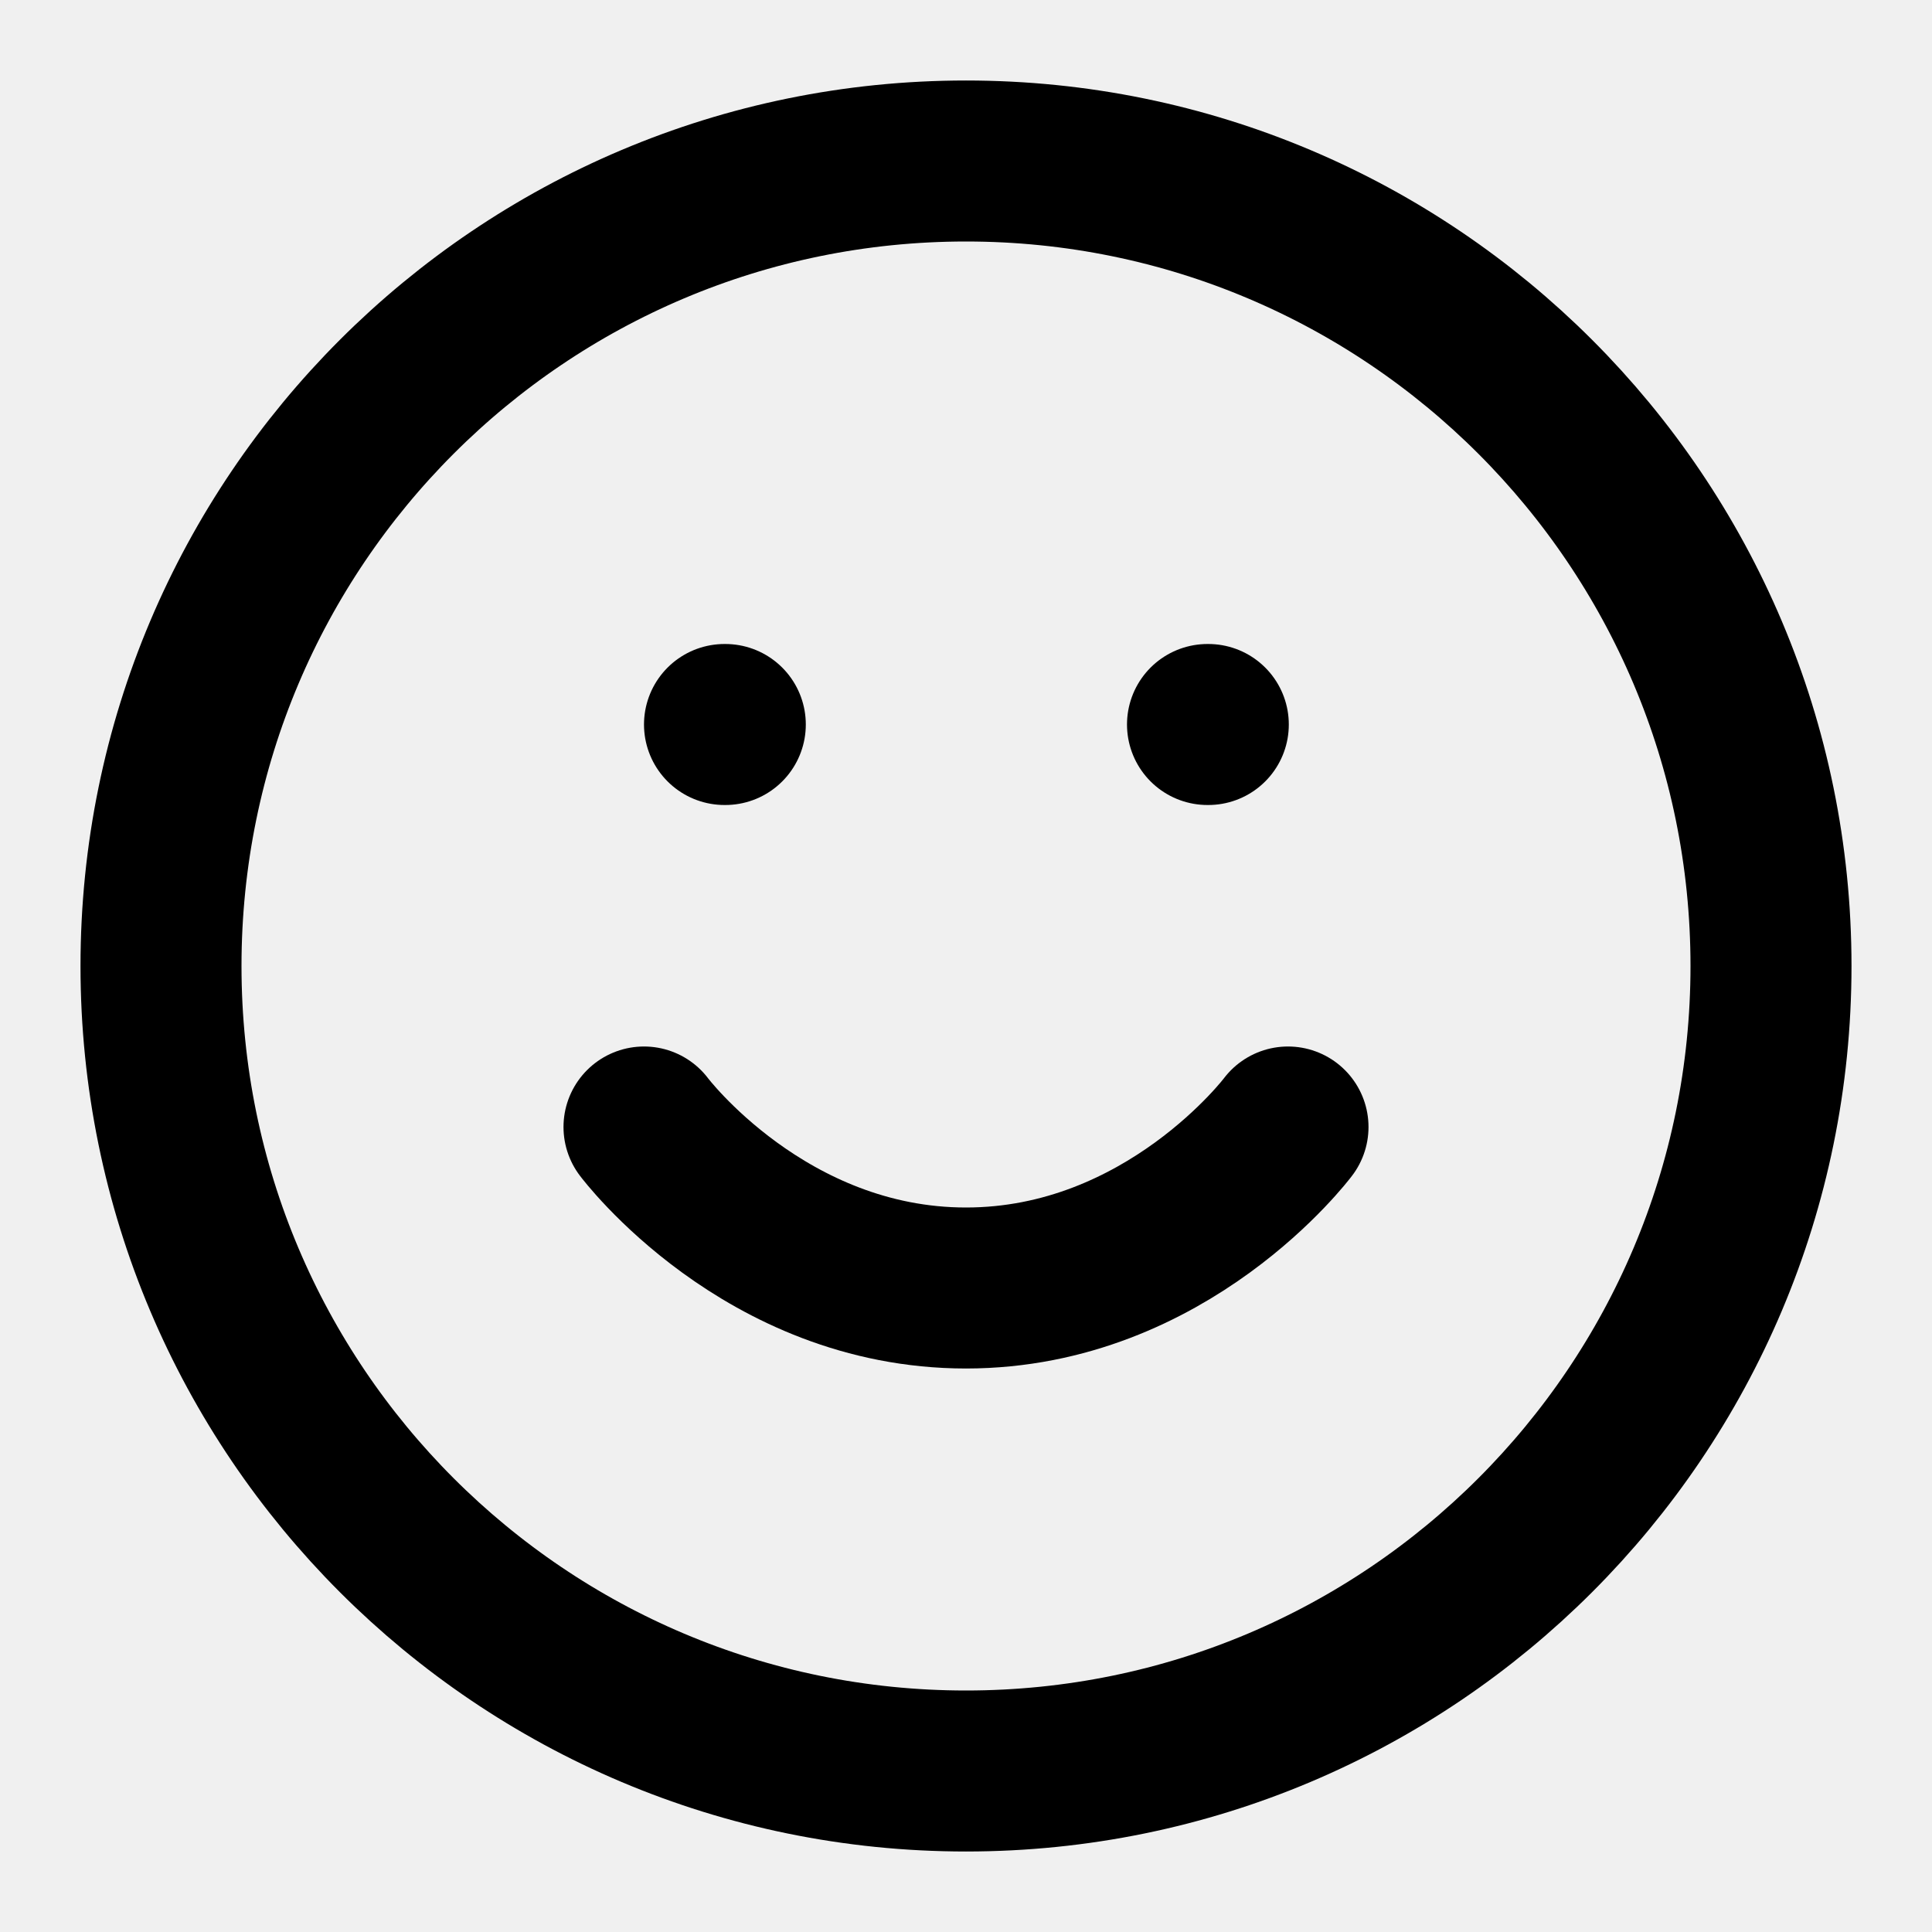
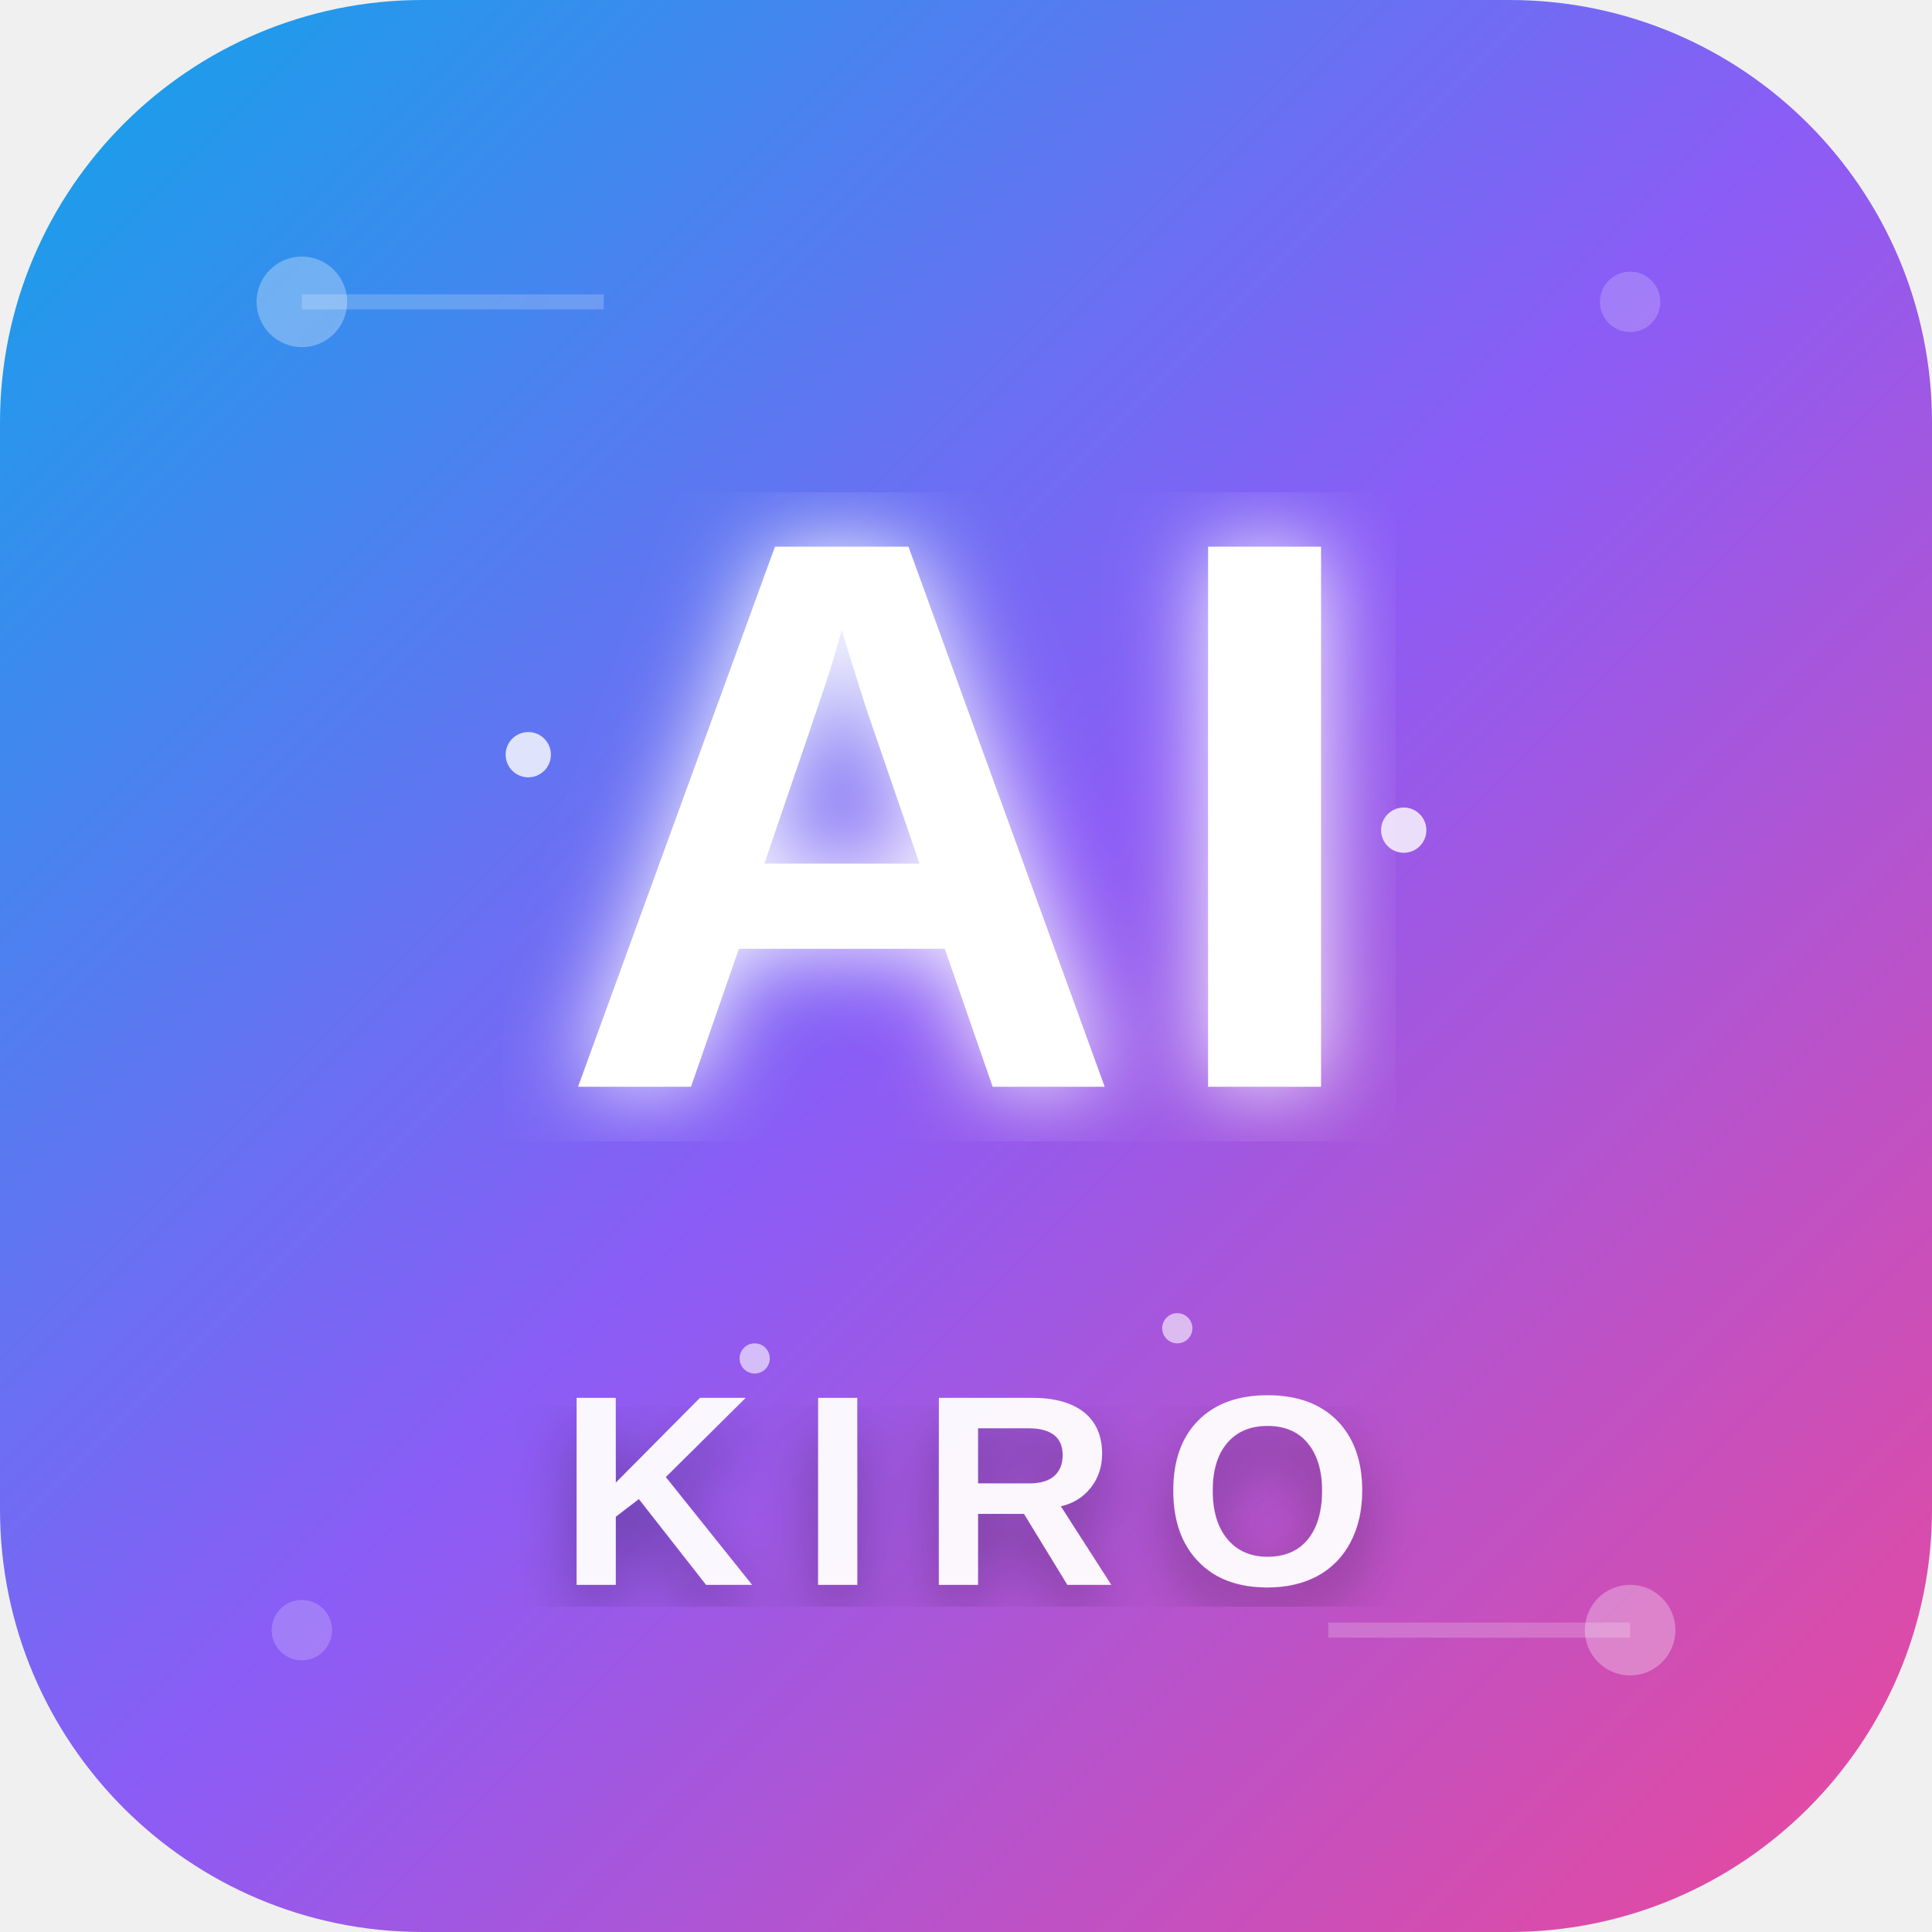
- <svg xmlns="http://www.w3.org/2000/svg" viewBox="0 0 24 24" fill="none" stroke="currentColor" stroke-width="2" stroke-linecap="round" stroke-linejoin="round">
-   <circle cx="12" cy="12" r="10" />
-   <path d="M8 14s1.5 2 4 2 4-2 4-2" />
-   <line x1="9" y1="9" x2="9.01" y2="9" />
-   <line x1="15" y1="9" x2="15.01" y2="9" />
+ <svg xmlns="http://www.w3.org/2000/svg" viewBox="0 0 128 128">
+   <defs>
+     <linearGradient id="grad" x1="0%" y1="0%" x2="100%" y2="100%">
+       <stop offset="0%" style="stop-color:#0EA5E9;stop-opacity:1" />
+       <stop offset="50%" style="stop-color:#8B5CF6;stop-opacity:1" />
+       <stop offset="100%" style="stop-color:#EC4899;stop-opacity:1" />
+     </linearGradient>
+     <filter id="glow">
+       <feGaussianBlur stdDeviation="3" result="coloredBlur" />
+       <feMerge>
+         <feMergeNode in="coloredBlur" />
+         <feMergeNode in="SourceGraphic" />
+       </feMerge>
+     </filter>
+     <filter id="shadow">
+       <feDropShadow dx="0" dy="2" stdDeviation="2" flood-opacity="0.3" />
+     </filter>
+   </defs>
+   <rect width="128" height="128" rx="28" fill="url(#grad)" />
+   <circle cx="20" cy="20" r="3" fill="white" opacity="0.3" />
+   <circle cx="108" cy="108" r="3" fill="white" opacity="0.3" />
+   <circle cx="108" cy="20" r="2" fill="white" opacity="0.2" />
+   <circle cx="20" cy="108" r="2" fill="white" opacity="0.2" />
+   <line x1="20" y1="20" x2="40" y2="20" stroke="white" stroke-width="1" opacity="0.2" />
+   <line x1="88" y1="108" x2="108" y2="108" stroke="white" stroke-width="1" opacity="0.2" />
+   <text x="64" y="72" font-family="Arial, sans-serif" font-size="52" font-weight="bold" fill="white" text-anchor="middle" filter="url(#glow)" letter-spacing="2">AI</text>
+   <text x="64" y="105" font-family="Arial, sans-serif" font-size="18" font-weight="600" fill="white" text-anchor="middle" filter="url(#shadow)" letter-spacing="3" opacity="0.95">KIRO</text>
+   <circle cx="35" cy="50" r="1.5" fill="white" opacity="0.8" />
+   <circle cx="93" cy="55" r="1.5" fill="white" opacity="0.8" />
+   <circle cx="50" cy="90" r="1" fill="white" opacity="0.6" />
+   <circle cx="78" cy="88" r="1" fill="white" opacity="0.6" />
</svg>
